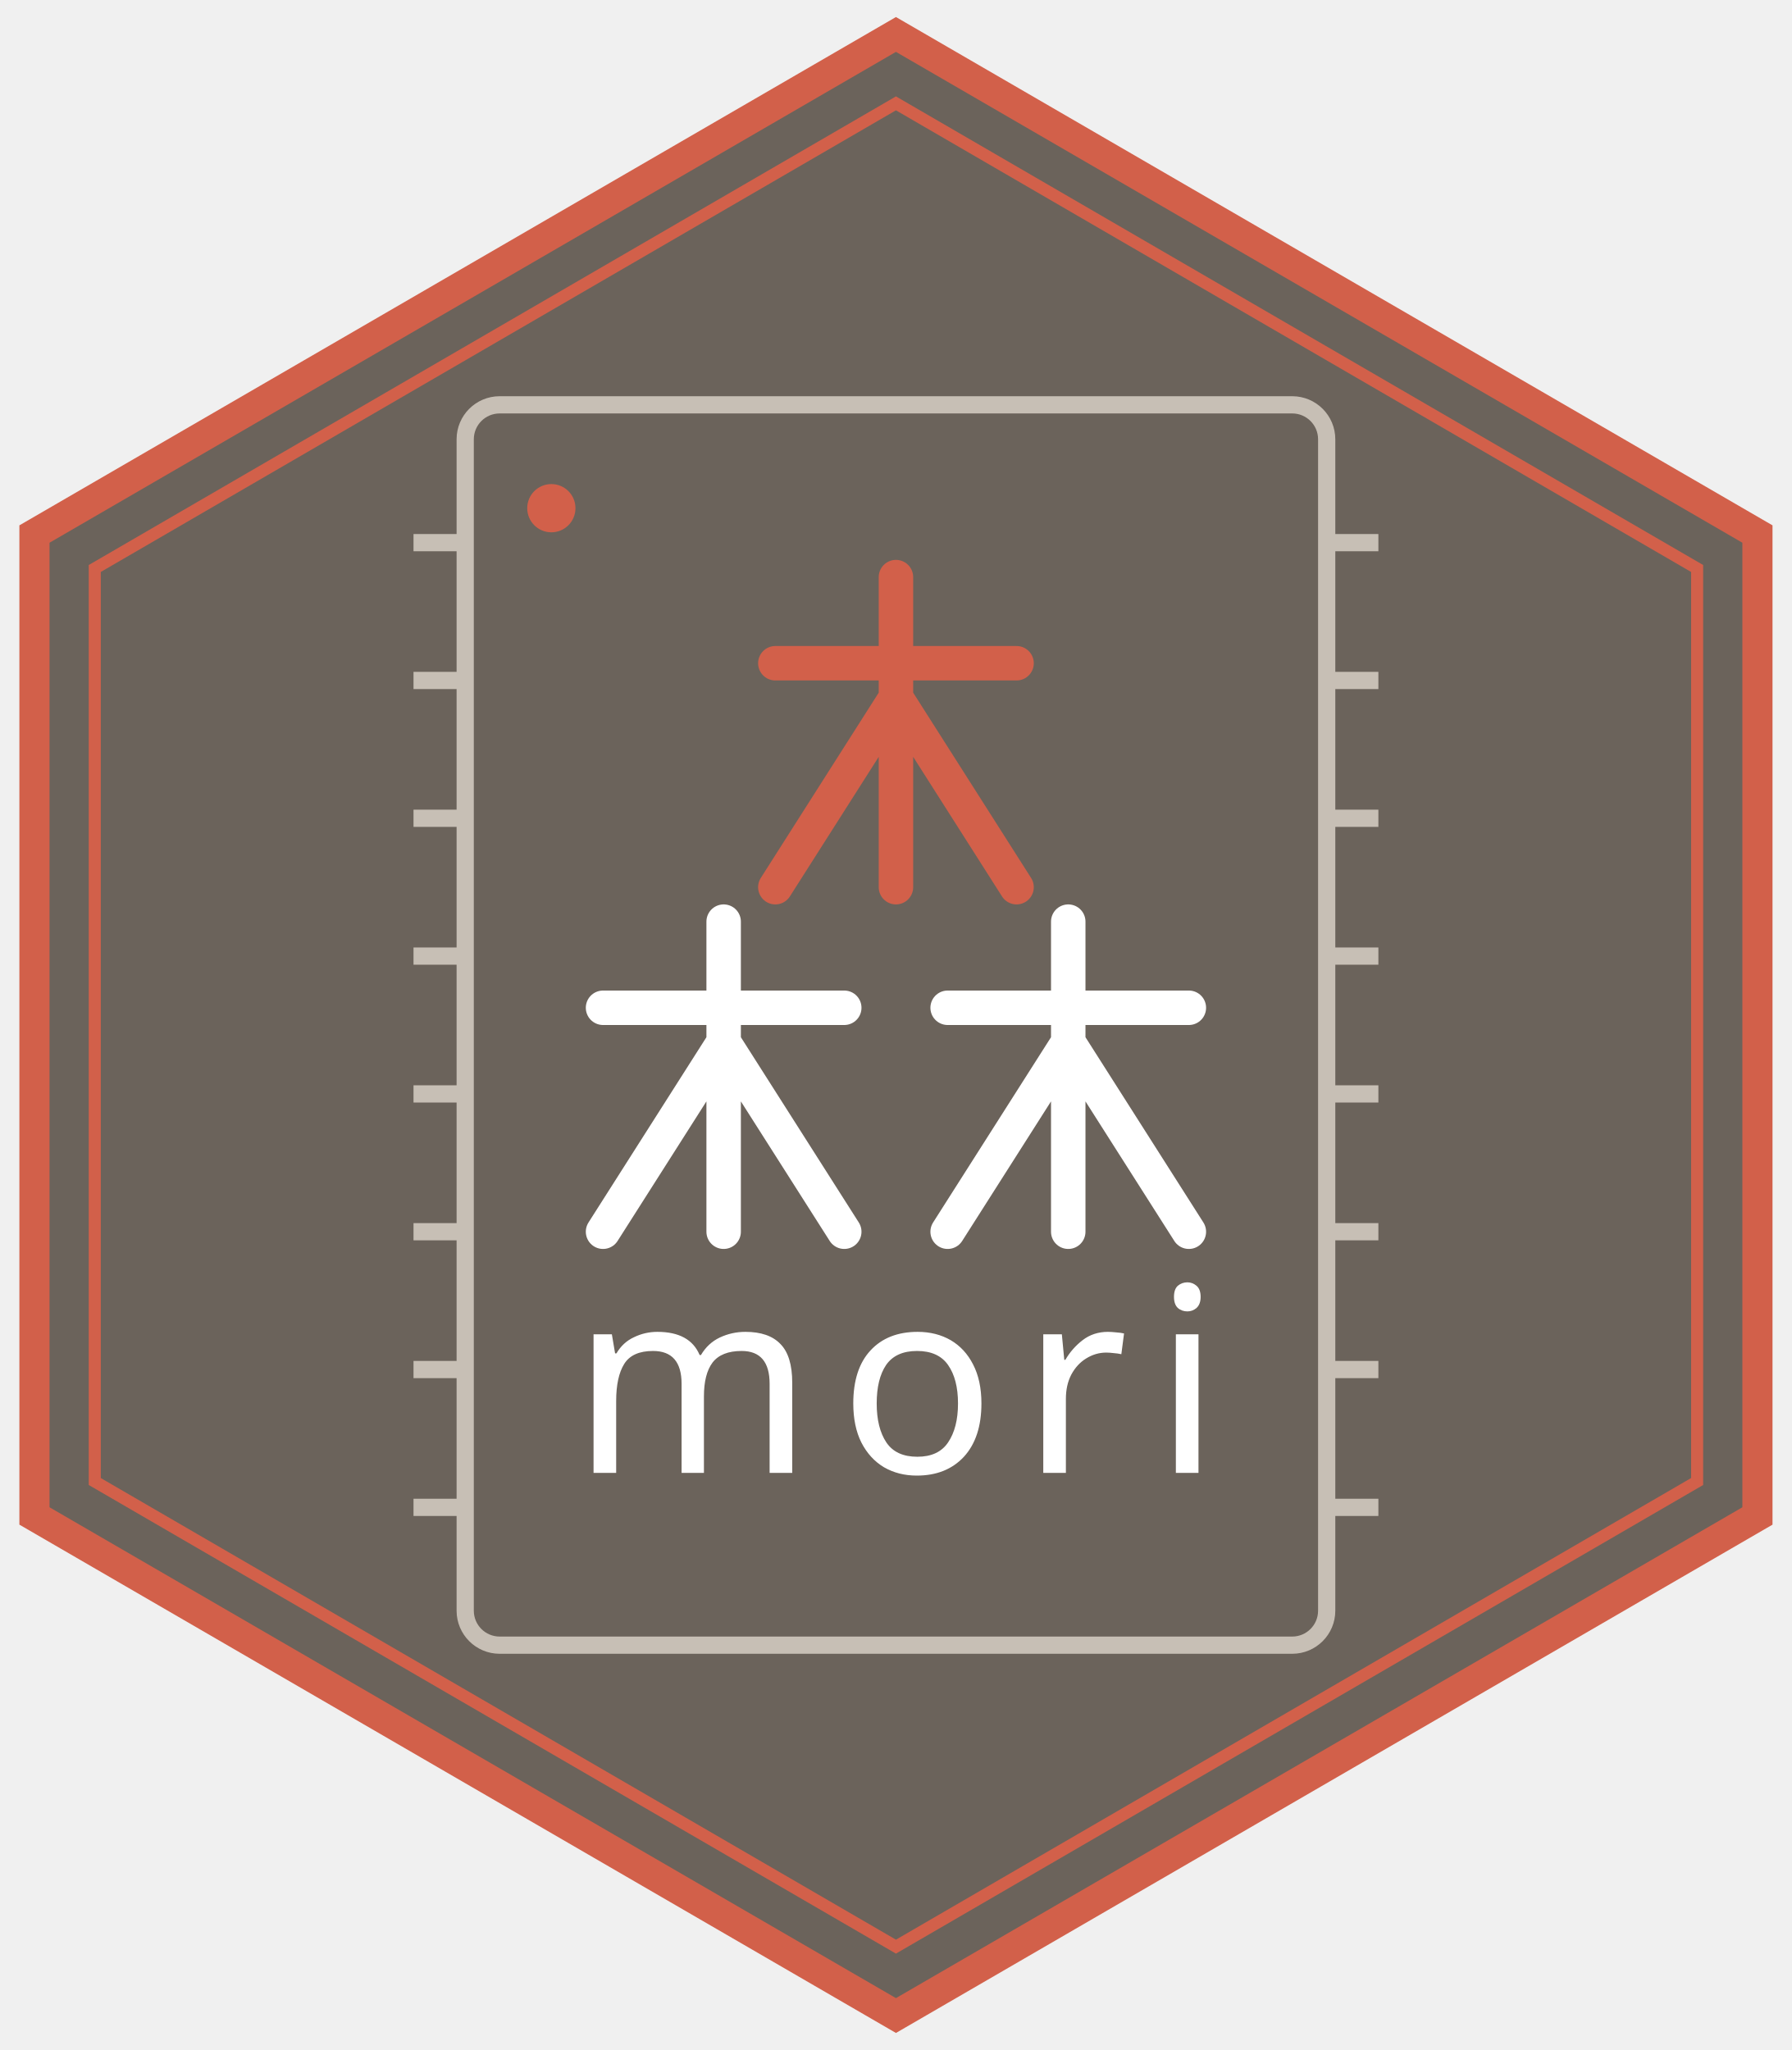
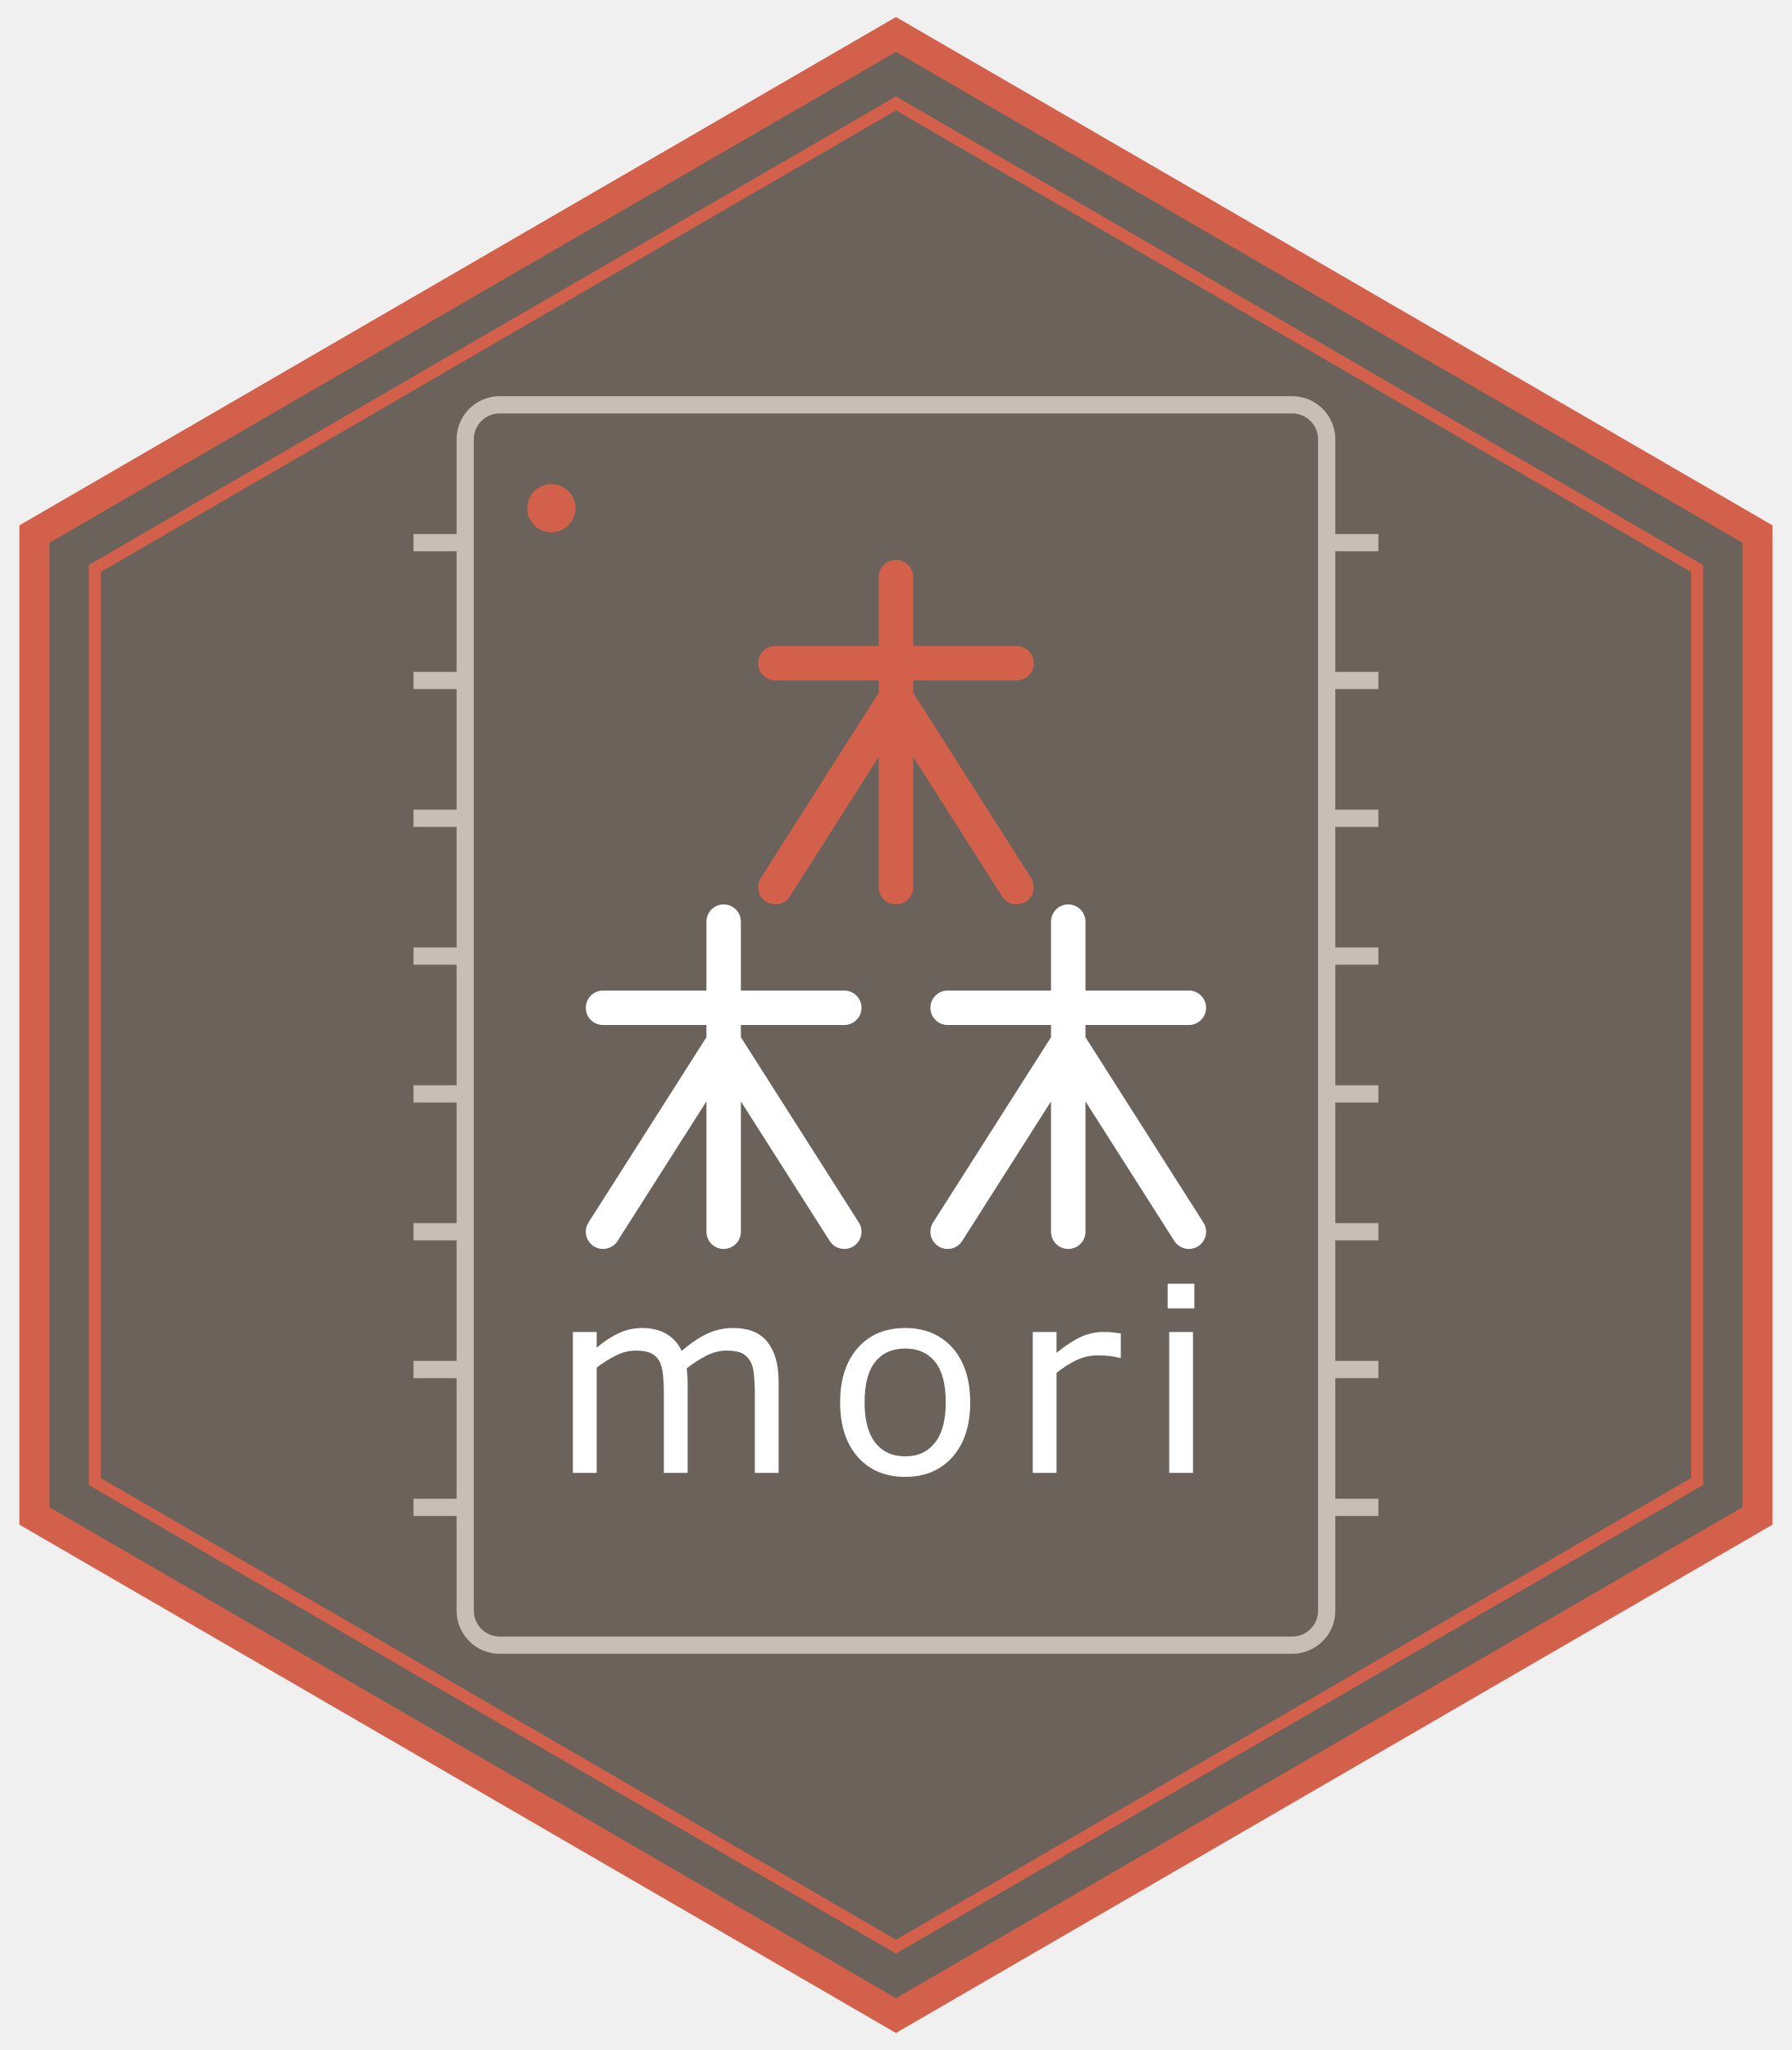
<svg xmlns="http://www.w3.org/2000/svg" viewBox="-2 -2 104 119" width="104" height="119">
  <path d="M50 0l50 29v57L50 115 0 86V29z" fill="#6b635b" stroke="#d2604a" stroke-width="1.75" />
  <path d="M50 4L96.5 31V84L50 111 3.5 84V31Z" fill="none" stroke="#d2604a" stroke-width="0.7" />
  <g transform="translate(0,1.5)">
    <rect x="25" y="20" width="50" height="72" rx="2" fill="none" stroke="#c7bfb5" stroke-width="1" />
    <path d="M25 28H22M25 36H22M25 44H22M25 52H22M25 60H22M25 68H22M25 76H22M25 84H22M75 28H78M75 36H78M75 44H78M75 52H78M75 60H78M75 68H78M75 76H78M75 84H78" stroke="#c7bfb5" stroke-width="1" />
    <circle cx="30" cy="26" r="1.4" fill="#d2604a" />
    <path d="M40 50V68M33 55H47M33 68 40 57 47 68M60 50V68M53 55H67M53 68 60 57 67 68" fill="none" stroke="#fff" stroke-width="2" stroke-linecap="round" stroke-linejoin="round" />
    <path d="M50 30V48M43 35H57M43 48 50 37 57 48" fill="none" stroke="#d2604a" stroke-width="2" stroke-linecap="round" stroke-linejoin="round" />
-     <text x="50" y="82" font-size="15" letter-spacing="1.5" text-anchor="middle" font-family="Verdana,sans-serif" fill="#fff">mori</text>
+     <path d="M43.19 82H41.81V77.34Q41.81 76.81 41.76 76.32Q41.72 75.83 41.56 75.54Q41.39 75.23 41.08 75.06Q40.76 74.9 40.17 74.9Q39.59 74.9 39.01 75.19Q38.43 75.48 37.86 75.93Q37.88 76.1 37.89 76.32Q37.91 76.54 37.91 76.76V82H36.53V77.34Q36.53 76.8 36.48 76.31Q36.43 75.83 36.28 75.53Q36.11 75.22 35.8 75.06Q35.48 74.9 34.89 74.9Q34.33 74.9 33.76 75.18Q33.19 75.46 32.63 75.89V82H31.25V73.82H32.63V74.73Q33.27 74.19 33.91 73.89Q34.55 73.59 35.28 73.59Q36.11 73.59 36.69 73.94Q37.28 74.29 37.56 74.92Q38.4 74.21 39.09 73.9Q39.77 73.59 40.56 73.59Q41.91 73.59 42.55 74.41Q43.19 75.23 43.19 76.69Z M54.31 77.91Q54.31 79.91 53.29 81.07Q52.26 82.23 50.54 82.23Q48.8 82.23 47.78 81.07Q46.76 79.91 46.76 77.91Q46.76 75.91 47.78 74.75Q48.8 73.59 50.54 73.59Q52.26 73.59 53.29 74.75Q54.31 75.91 54.31 77.91ZM52.89 77.91Q52.89 76.32 52.27 75.55Q51.65 74.78 50.54 74.78Q49.42 74.78 48.8 75.55Q48.18 76.32 48.18 77.91Q48.18 79.45 48.8 80.25Q49.43 81.04 50.54 81.04Q51.64 81.04 52.26 80.25Q52.89 79.47 52.89 77.91Z M63.05 75.32H62.97Q62.67 75.25 62.38 75.21Q62.09 75.18 61.69 75.18Q61.06 75.18 60.46 75.46Q59.87 75.75 59.32 76.19V82H57.94V73.82H59.32V75.03Q60.14 74.37 60.77 74.09Q61.39 73.82 62.04 73.82Q62.4 73.82 62.56 73.84Q62.73 73.86 63.05 73.91Z M67.32 72.45H65.77V71.02H67.32ZM67.24 82H65.86V73.82H67.24Z" fill="#fff" />
  </g>
</svg>
